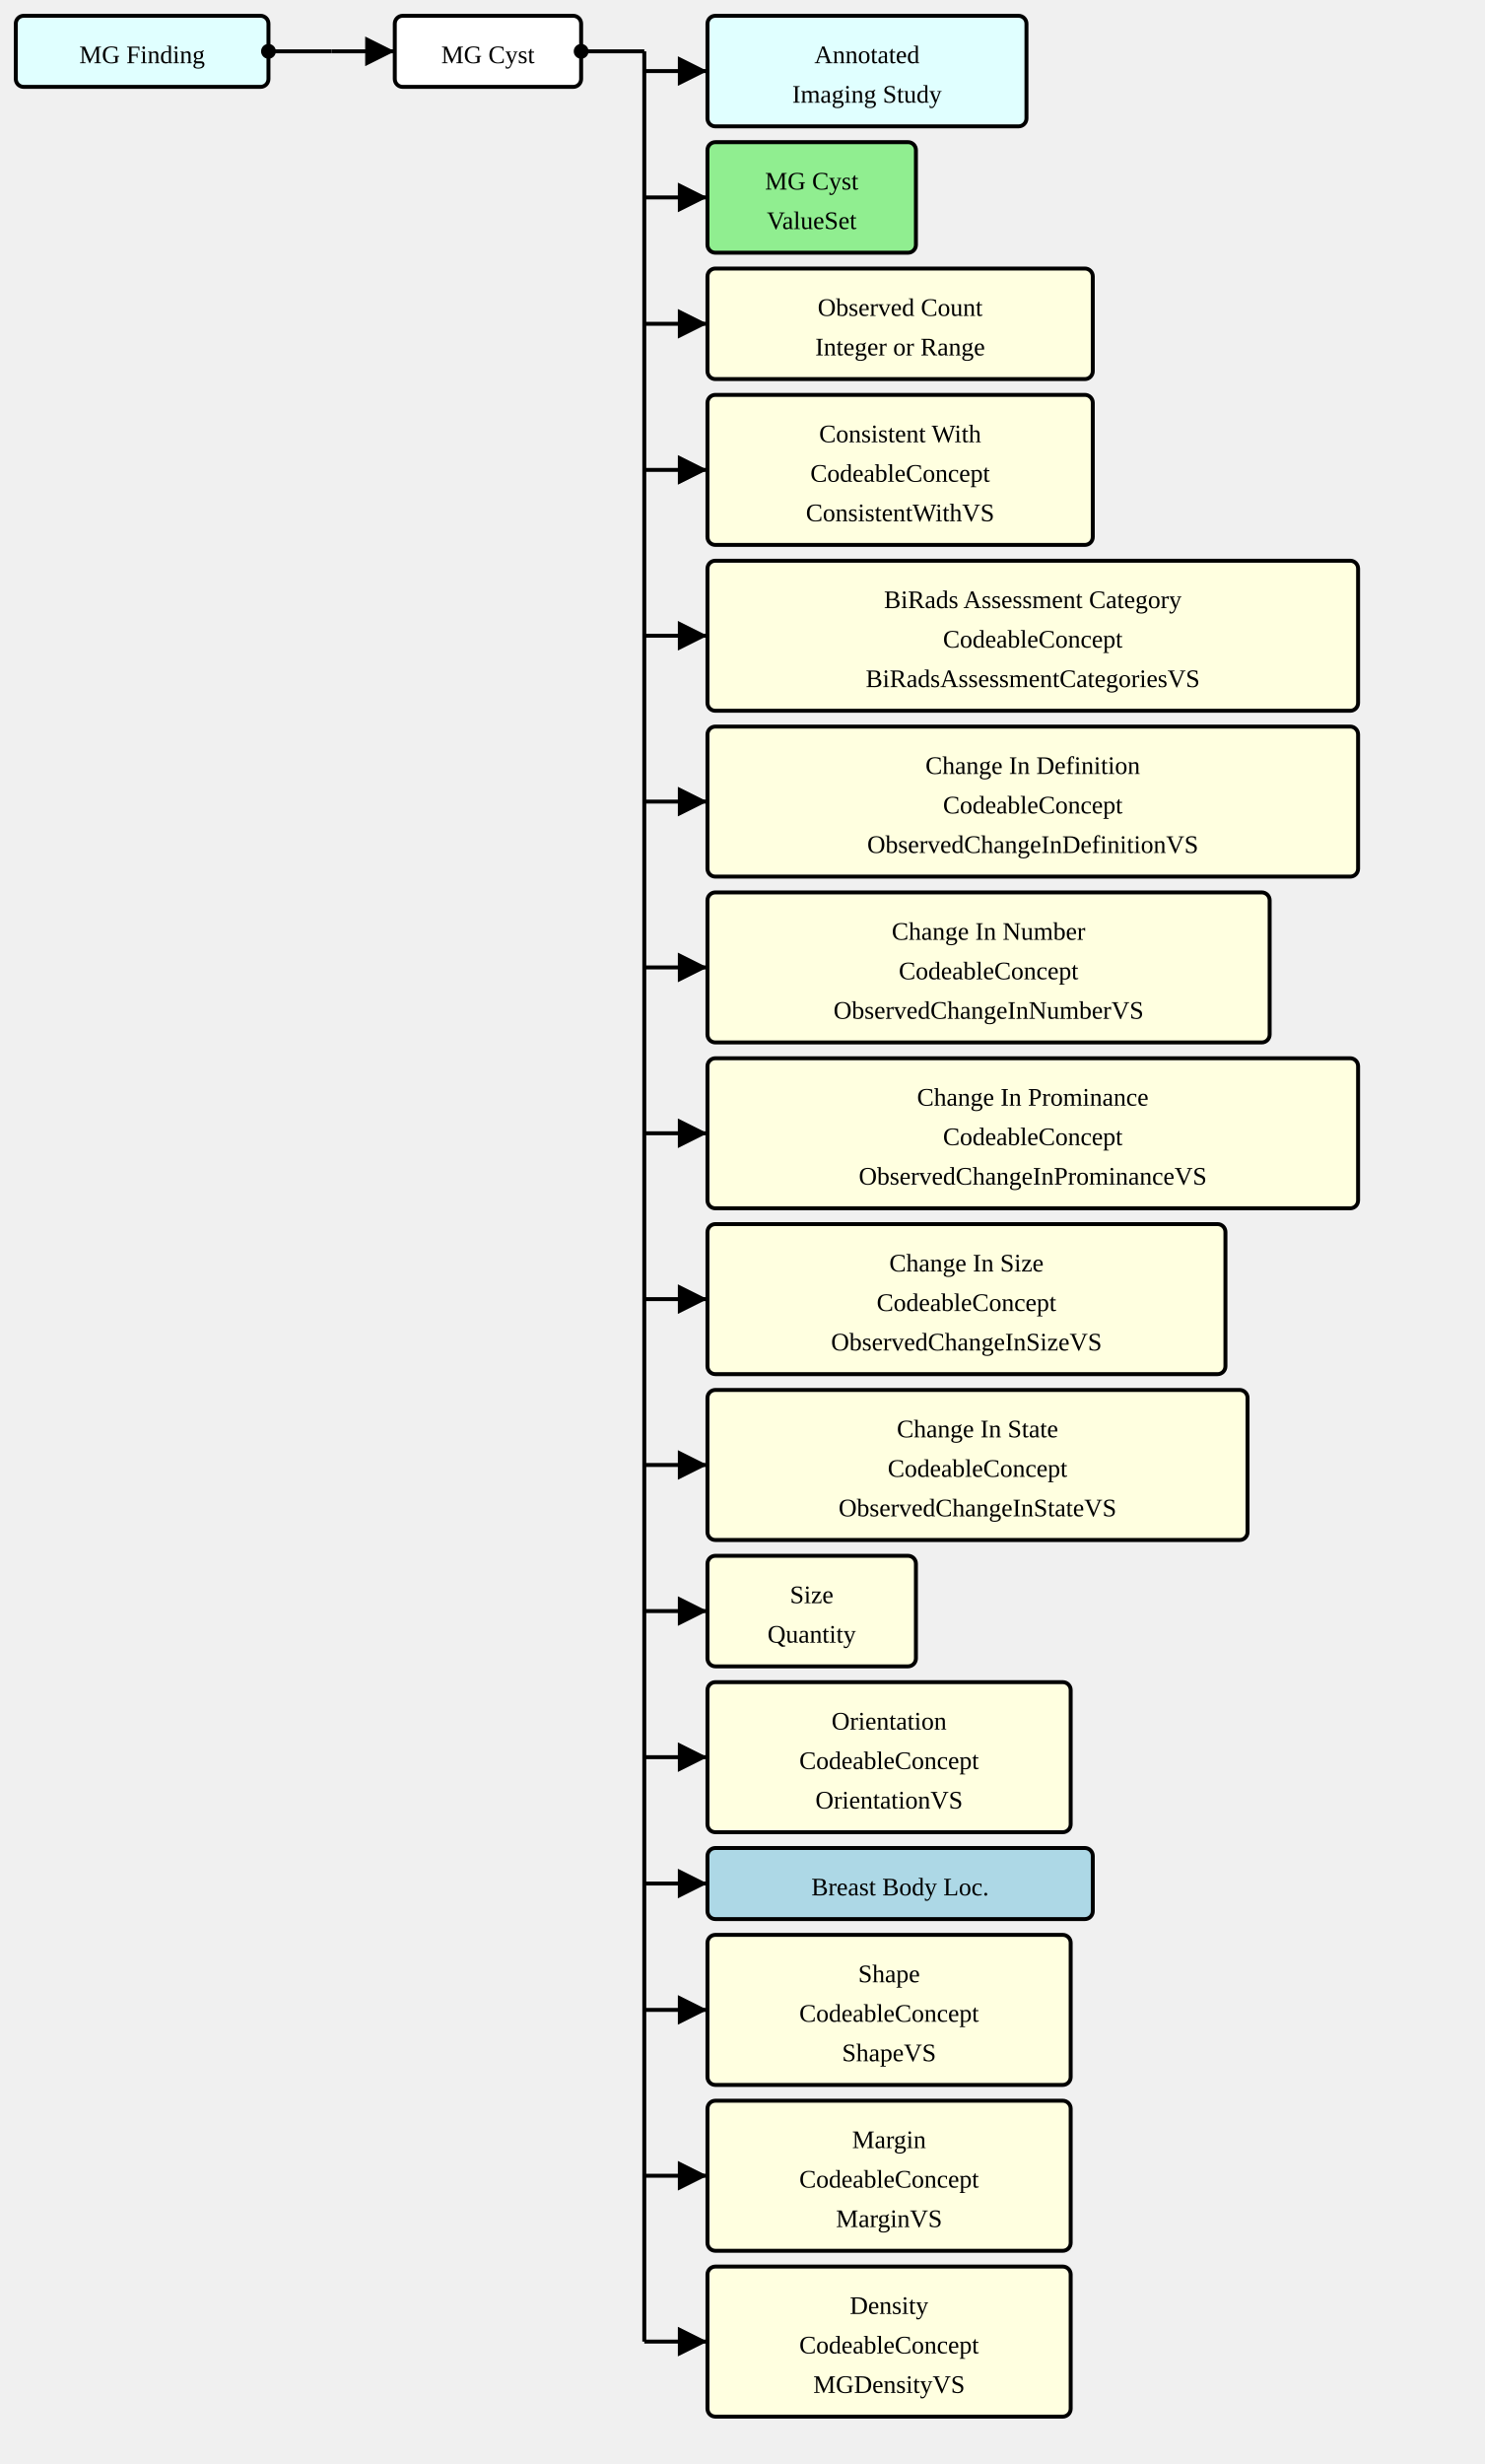
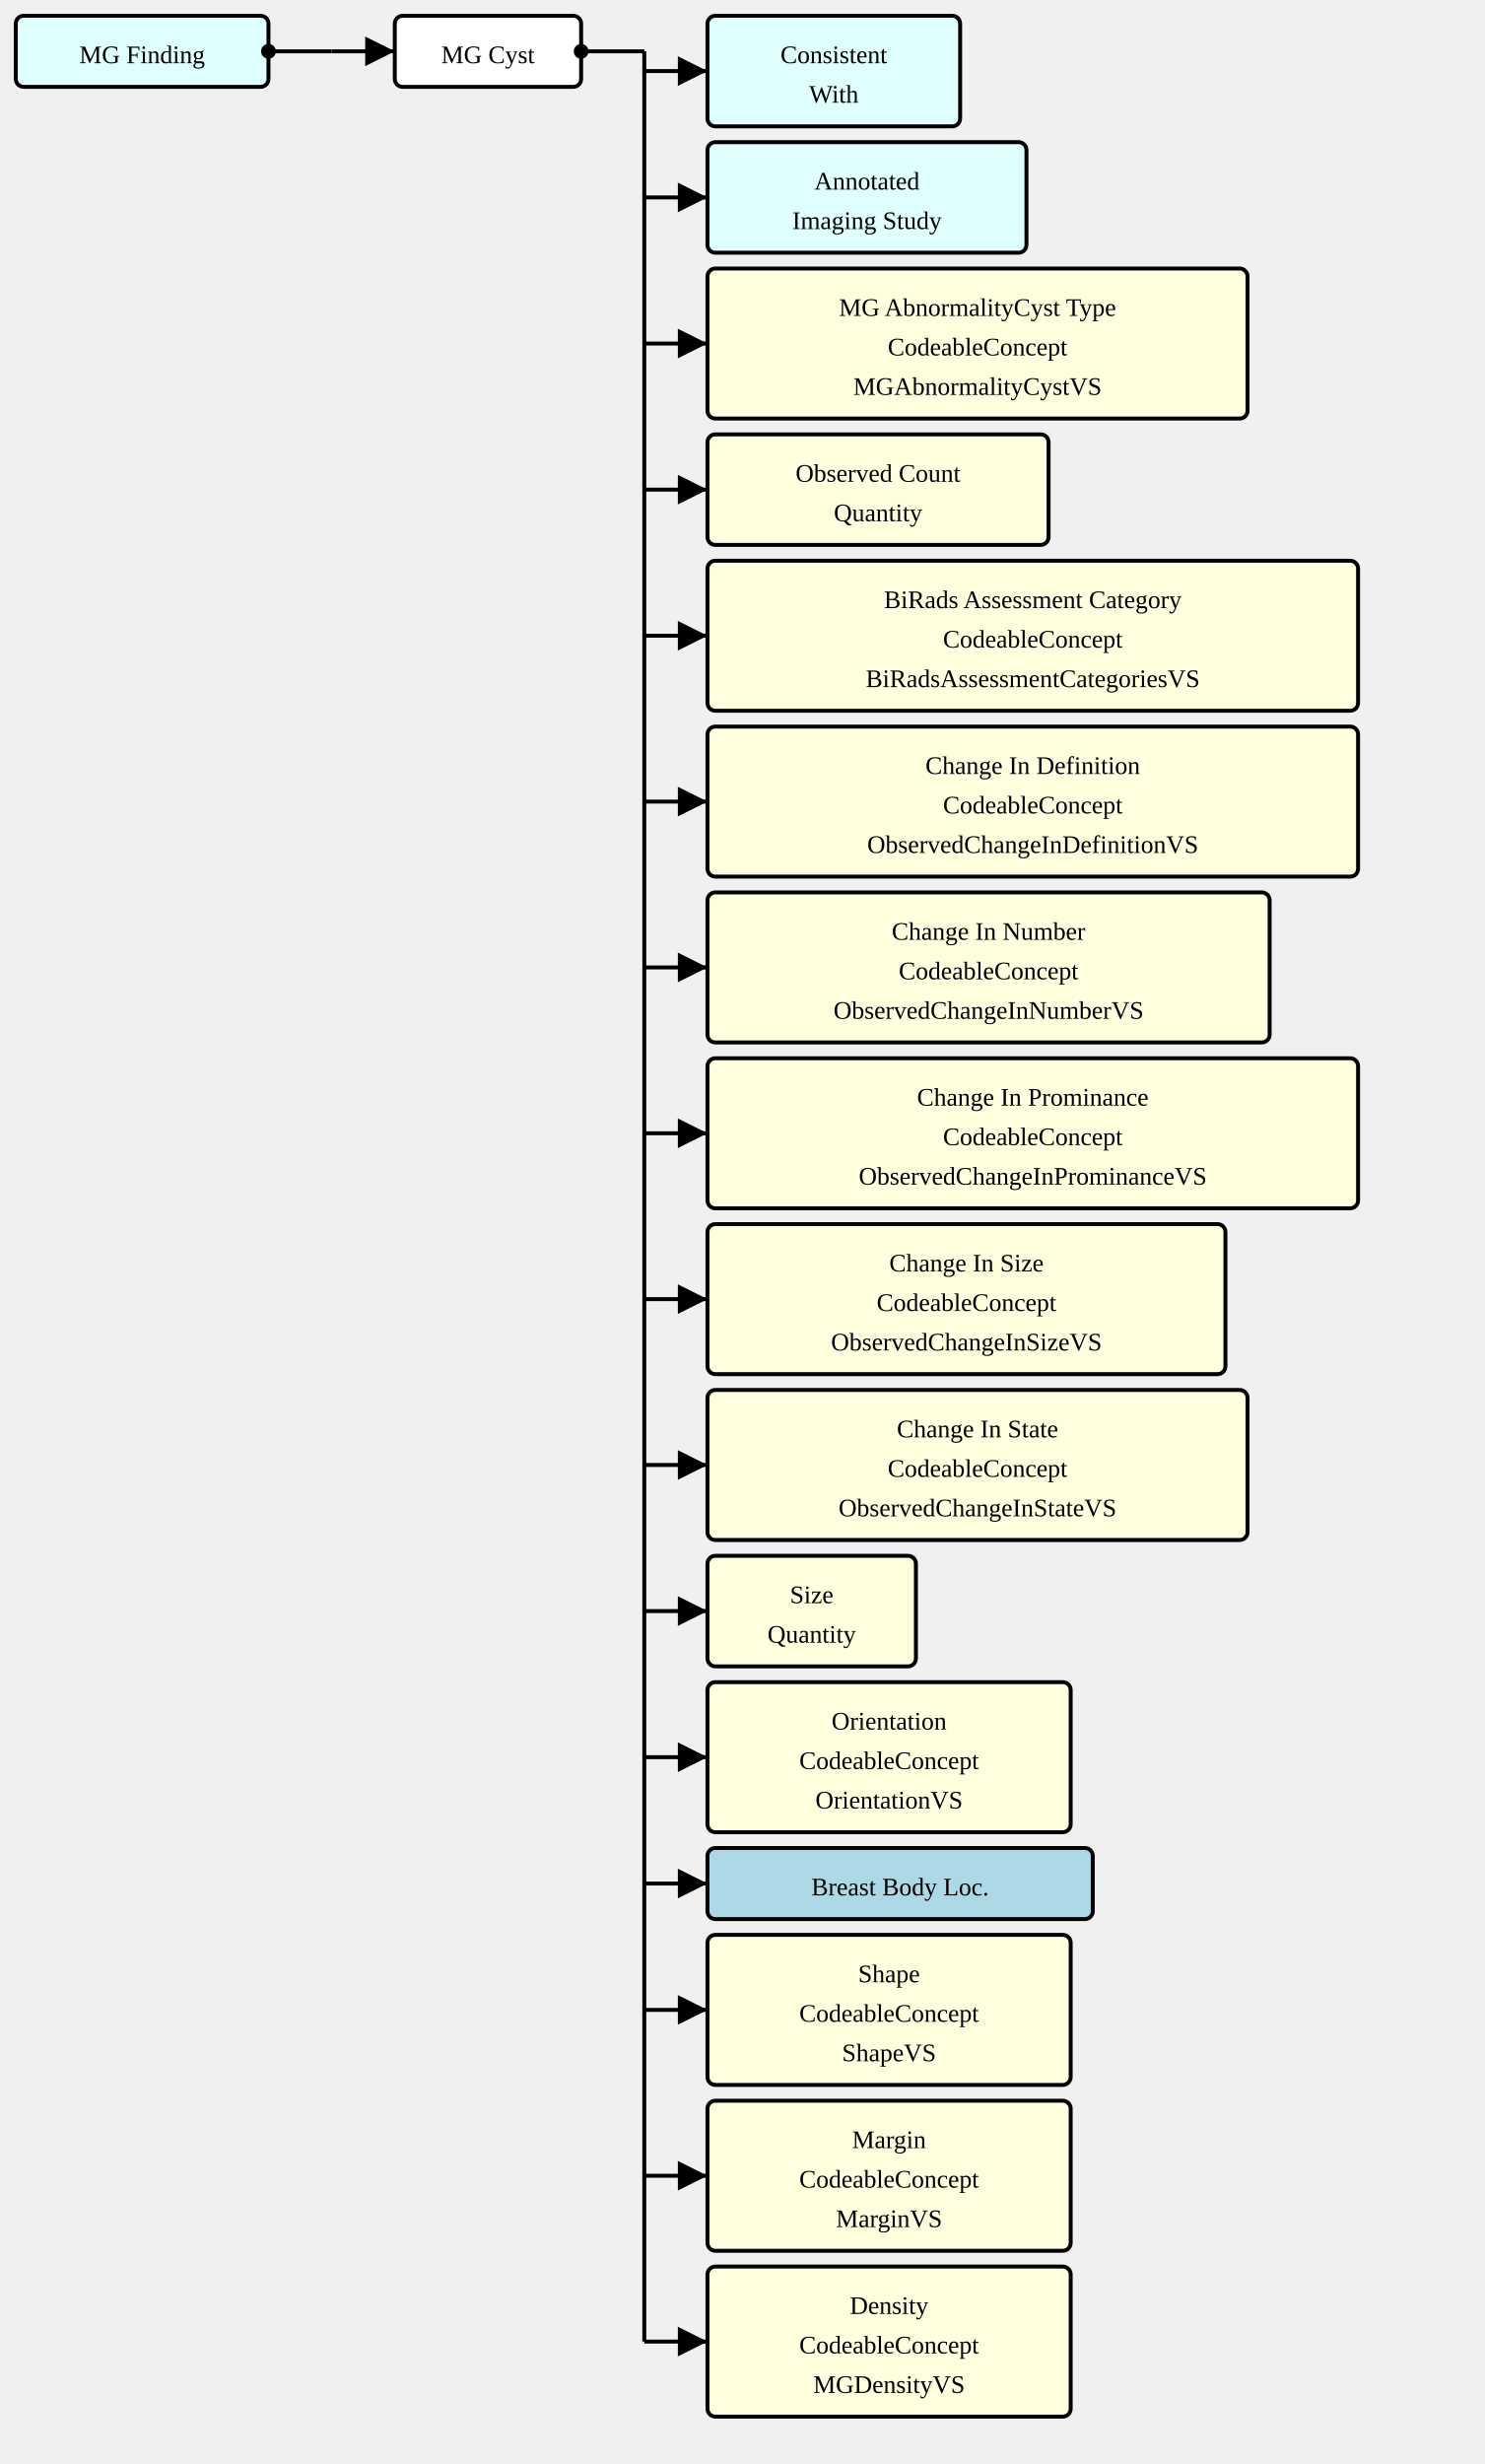
<svg xmlns="http://www.w3.org/2000/svg" version="1.1" width="705" height="1170">
  <defs>
    <marker id="arrowStart" markerWidth="3.75" markerHeight="3.75" markerUnits="px" refX="1.875" refY="1.875">
      <circle fill="Black" stroke-width="0" cx="1.875" cy="1.875" r="1.875" />
    </marker>
    <marker id="arrowEnd" markerWidth="7.5" markerHeight="7.5" markerUnits="px" refX="7.5" refY="3.75">
      <polygon fill="Black" stroke-width="0" points="0 0 7.5 3.75 0 7.5" />
    </marker>
  </defs>
  <g>
    <g transform="translate(7.5 7.5)">
      <rect fill="LightCyan" stroke="Black" stroke-width="1.875" x="0" y="0" width="120" height="33.75" rx="3.75" ry="3.75" />
      <a href="./StructureDefinition-MGFinding.html" target="_blank">
        <text x="60" y="22.5" text-anchor="middle">MG Finding</text>
      </a>
    </g>
    <line stroke="Black" stroke-width="1.875" marker-end="url(#arrowEnd)" x1="157.5" y1="24.375" x2="187.5" y2="24.375" />
    <line stroke="Black" stroke-width="1.875" marker-start="url(#arrowStart)" x1="127.5" y1="24.375" x2="157.5" y2="24.375" />
    <line stroke="Black" stroke-width="1.875" x1="157.5" y1="24.375" x2="157.5" y2="24.375" />
  </g>
  <g>
    <g transform="translate(187.5 7.5)">
      <rect fill="White" stroke="Black" stroke-width="1.875" x="0" y="0" width="88.5" height="33.75" rx="3.75" ry="3.75" />
      <text x="44.25" y="22.5" text-anchor="middle">MG Cyst</text>
    </g>
    <line stroke="Black" stroke-width="1.875" marker-end="url(#arrowEnd)" x1="306" y1="33.75" x2="336" y2="33.75" />
    <line stroke="Black" stroke-width="1.875" marker-end="url(#arrowEnd)" x1="306" y1="93.75" x2="336" y2="93.75" />
-     <line stroke="Black" stroke-width="1.875" marker-end="url(#arrowEnd)" x1="306" y1="153.75" x2="336" y2="153.75" />
-     <line stroke="Black" stroke-width="1.875" marker-end="url(#arrowEnd)" x1="306" y1="223.125" x2="336" y2="223.125" />
+     <line stroke="Black" stroke-width="1.875" marker-end="url(#arrowEnd)" x1="306" y1="163.125" x2="336" y2="163.125" />
+     <line stroke="Black" stroke-width="1.875" marker-end="url(#arrowEnd)" x1="306" y1="232.5" x2="336" y2="232.5" />
    <line stroke="Black" stroke-width="1.875" marker-end="url(#arrowEnd)" x1="306" y1="301.875" x2="336" y2="301.875" />
    <line stroke="Black" stroke-width="1.875" marker-end="url(#arrowEnd)" x1="306" y1="380.625" x2="336" y2="380.625" />
    <line stroke="Black" stroke-width="1.875" marker-end="url(#arrowEnd)" x1="306" y1="459.375" x2="336" y2="459.375" />
    <line stroke="Black" stroke-width="1.875" marker-end="url(#arrowEnd)" x1="306" y1="538.125" x2="336" y2="538.125" />
    <line stroke="Black" stroke-width="1.875" marker-end="url(#arrowEnd)" x1="306" y1="616.875" x2="336" y2="616.875" />
    <line stroke="Black" stroke-width="1.875" marker-end="url(#arrowEnd)" x1="306" y1="695.625" x2="336" y2="695.625" />
    <line stroke="Black" stroke-width="1.875" marker-end="url(#arrowEnd)" x1="306" y1="765" x2="336" y2="765" />
    <line stroke="Black" stroke-width="1.875" marker-end="url(#arrowEnd)" x1="306" y1="834.375" x2="336" y2="834.375" />
    <line stroke="Black" stroke-width="1.875" marker-end="url(#arrowEnd)" x1="306" y1="894.375" x2="336" y2="894.375" />
    <line stroke="Black" stroke-width="1.875" marker-end="url(#arrowEnd)" x1="306" y1="954.375" x2="336" y2="954.375" />
    <line stroke="Black" stroke-width="1.875" marker-end="url(#arrowEnd)" x1="306" y1="1033.125" x2="336" y2="1033.125" />
    <line stroke="Black" stroke-width="1.875" marker-end="url(#arrowEnd)" x1="306" y1="1111.875" x2="336" y2="1111.875" />
    <line stroke="Black" stroke-width="1.875" marker-start="url(#arrowStart)" x1="276" y1="24.375" x2="306" y2="24.375" />
    <line stroke="Black" stroke-width="1.875" x1="306" y1="24.375" x2="306" y2="1111.875" />
  </g>
  <g>
    <g transform="translate(336 7.5)">
+       <rect fill="LightCyan" stroke="Black" stroke-width="1.875" x="0" y="0" width="120" height="52.5" rx="3.75" ry="3.75" />
+       <a href="./StructureDefinition-ConsistentWith.html" target="_blank">
+         <text x="60" y="22.5" text-anchor="middle">Consistent</text>
+       </a>
+       <a href="./StructureDefinition-ConsistentWith.html" target="_blank">
+         <text x="60" y="41.25" text-anchor="middle">With</text>
+       </a>
+     </g>
+     <g transform="translate(336 67.5)">
      <rect fill="LightCyan" stroke="Black" stroke-width="1.875" x="0" y="0" width="151.5" height="52.5" rx="3.75" ry="3.75" />
      <a href="./StructureDefinition-AimAnnotatedImagingStudy.html" target="_blank">
        <text x="75.75" y="22.5" text-anchor="middle">Annotated</text>
      </a>
      <a href="./StructureDefinition-AimAnnotatedImagingStudy.html" target="_blank">
        <text x="75.75" y="41.25" text-anchor="middle">Imaging Study</text>
      </a>
    </g>
-     <g transform="translate(336 67.5)">
-       <rect fill="LightGreen" stroke="Black" stroke-width="1.875" x="0" y="0" width="99" height="52.5" rx="3.75" ry="3.75" />
+     <g transform="translate(336 127.5)">
+       <rect fill="LightYellow" stroke="Black" stroke-width="1.875" x="0" y="0" width="256.5" height="71.25" rx="3.75" ry="3.75" />
+       <text x="128.25" y="22.5" text-anchor="middle">MG AbnormalityCyst Type</text>
+       <text x="128.25" y="41.25" text-anchor="middle">CodeableConcept</text>
      <a href="./ValueSet-MGAbnormalityCystVS.html" target="_blank">
-         <text x="49.5" y="22.5" text-anchor="middle">MG Cyst</text>
-       </a>
-       <a href="./ValueSet-MGAbnormalityCystVS.html" target="_blank">
-         <text x="49.5" y="41.25" text-anchor="middle">ValueSet</text>
+         <text x="128.25" y="60" text-anchor="middle">MGAbnormalityCystVS</text>
      </a>
    </g>
-     <g transform="translate(336 127.5)">
-       <rect fill="LightYellow" stroke="Black" stroke-width="1.875" x="0" y="0" width="183" height="52.5" rx="3.75" ry="3.75" />
-       <text x="91.5" y="22.5" text-anchor="middle">Observed Count</text>
-       <text x="91.5" y="41.25" text-anchor="middle">Integer or Range</text>
-     </g>
-     <g transform="translate(336 187.5)">
-       <rect fill="LightYellow" stroke="Black" stroke-width="1.875" x="0" y="0" width="183" height="71.25" rx="3.75" ry="3.75" />
-       <text x="91.5" y="22.5" text-anchor="middle">Consistent With</text>
-       <text x="91.5" y="41.25" text-anchor="middle">CodeableConcept</text>
-       <a href="./ValueSet-ConsistentWithVS.html" target="_blank">
-         <text x="91.5" y="60" text-anchor="middle">ConsistentWithVS</text>
-       </a>
+     <g transform="translate(336 206.25)">
+       <rect fill="LightYellow" stroke="Black" stroke-width="1.875" x="0" y="0" width="162" height="52.5" rx="3.75" ry="3.75" />
+       <text x="81" y="22.5" text-anchor="middle">Observed Count</text>
+       <text x="81" y="41.25" text-anchor="middle">Quantity</text>
    </g>
    <g transform="translate(336 266.25)">
      <rect fill="LightYellow" stroke="Black" stroke-width="1.875" x="0" y="0" width="309" height="71.25" rx="3.75" ry="3.75" />
      <text x="154.5" y="22.5" text-anchor="middle">BiRads Assessment Category</text>
      <text x="154.5" y="41.25" text-anchor="middle">CodeableConcept</text>
      <a href="./ValueSet-BiRadsAssessmentCategoriesVS.html" target="_blank">
        <text x="154.5" y="60" text-anchor="middle">BiRadsAssessmentCategoriesVS</text>
      </a>
    </g>
    <g transform="translate(336 345)">
      <rect fill="LightYellow" stroke="Black" stroke-width="1.875" x="0" y="0" width="309" height="71.25" rx="3.75" ry="3.75" />
      <text x="154.5" y="22.5" text-anchor="middle">Change In Definition</text>
      <text x="154.5" y="41.25" text-anchor="middle">CodeableConcept</text>
      <a href="./ValueSet-ObservedChangeInDefinitionVS.html" target="_blank">
        <text x="154.5" y="60" text-anchor="middle">ObservedChangeInDefinitionVS</text>
      </a>
    </g>
    <g transform="translate(336 423.75)">
      <rect fill="LightYellow" stroke="Black" stroke-width="1.875" x="0" y="0" width="267" height="71.25" rx="3.75" ry="3.75" />
      <text x="133.5" y="22.5" text-anchor="middle">Change In Number</text>
      <text x="133.5" y="41.25" text-anchor="middle">CodeableConcept</text>
      <a href="./ValueSet-ObservedChangeInNumberVS.html" target="_blank">
        <text x="133.5" y="60" text-anchor="middle">ObservedChangeInNumberVS</text>
      </a>
    </g>
    <g transform="translate(336 502.5)">
      <rect fill="LightYellow" stroke="Black" stroke-width="1.875" x="0" y="0" width="309" height="71.25" rx="3.75" ry="3.75" />
      <text x="154.5" y="22.5" text-anchor="middle">Change In Prominance</text>
      <text x="154.5" y="41.25" text-anchor="middle">CodeableConcept</text>
      <a href="./ValueSet-ObservedChangeInProminanceVS.html" target="_blank">
        <text x="154.5" y="60" text-anchor="middle">ObservedChangeInProminanceVS</text>
      </a>
    </g>
    <g transform="translate(336 581.25)">
      <rect fill="LightYellow" stroke="Black" stroke-width="1.875" x="0" y="0" width="246" height="71.25" rx="3.75" ry="3.75" />
      <text x="123" y="22.5" text-anchor="middle">Change In Size</text>
      <text x="123" y="41.25" text-anchor="middle">CodeableConcept</text>
      <a href="./ValueSet-ObservedChangeInSizeVS.html" target="_blank">
        <text x="123" y="60" text-anchor="middle">ObservedChangeInSizeVS</text>
      </a>
    </g>
    <g transform="translate(336 660)">
      <rect fill="LightYellow" stroke="Black" stroke-width="1.875" x="0" y="0" width="256.5" height="71.25" rx="3.75" ry="3.75" />
      <text x="128.25" y="22.5" text-anchor="middle">Change In State</text>
      <text x="128.25" y="41.25" text-anchor="middle">CodeableConcept</text>
      <a href="./ValueSet-ObservedChangeInStateVS.html" target="_blank">
        <text x="128.25" y="60" text-anchor="middle">ObservedChangeInStateVS</text>
      </a>
    </g>
    <g transform="translate(336 738.75)">
      <rect fill="LightYellow" stroke="Black" stroke-width="1.875" x="0" y="0" width="99" height="52.5" rx="3.75" ry="3.75" />
      <text x="49.5" y="22.5" text-anchor="middle">Size</text>
      <text x="49.5" y="41.25" text-anchor="middle">Quantity</text>
    </g>
    <g transform="translate(336 798.75)">
      <rect fill="LightYellow" stroke="Black" stroke-width="1.875" x="0" y="0" width="172.5" height="71.25" rx="3.75" ry="3.75" />
      <text x="86.25" y="22.5" text-anchor="middle">Orientation</text>
      <text x="86.25" y="41.25" text-anchor="middle">CodeableConcept</text>
      <a href="./ValueSet-OrientationVS.html" target="_blank">
        <text x="86.25" y="60" text-anchor="middle">OrientationVS</text>
      </a>
    </g>
    <g transform="translate(336 877.5)">
      <rect fill="LightBlue" stroke="Black" stroke-width="1.875" x="0" y="0" width="183" height="33.75" rx="3.75" ry="3.75" />
      <a href="./StructureDefinition-BreastBodyLocationExtension.html" target="_blank">
        <text x="91.5" y="22.5" text-anchor="middle">Breast Body Loc.</text>
      </a>
    </g>
    <g transform="translate(336 918.75)">
      <rect fill="LightYellow" stroke="Black" stroke-width="1.875" x="0" y="0" width="172.5" height="71.25" rx="3.75" ry="3.75" />
      <text x="86.25" y="22.5" text-anchor="middle">Shape</text>
      <text x="86.25" y="41.25" text-anchor="middle">CodeableConcept</text>
      <a href="./ValueSet-ShapeVS.html" target="_blank">
        <text x="86.25" y="60" text-anchor="middle">ShapeVS</text>
      </a>
    </g>
    <g transform="translate(336 997.5)">
      <rect fill="LightYellow" stroke="Black" stroke-width="1.875" x="0" y="0" width="172.5" height="71.25" rx="3.75" ry="3.75" />
      <text x="86.25" y="22.5" text-anchor="middle">Margin</text>
      <text x="86.25" y="41.25" text-anchor="middle">CodeableConcept</text>
      <a href="./ValueSet-MarginVS.html" target="_blank">
        <text x="86.25" y="60" text-anchor="middle">MarginVS</text>
      </a>
    </g>
    <g transform="translate(336 1076.25)">
      <rect fill="LightYellow" stroke="Black" stroke-width="1.875" x="0" y="0" width="172.5" height="71.25" rx="3.75" ry="3.75" />
      <text x="86.25" y="22.5" text-anchor="middle">Density</text>
      <text x="86.25" y="41.25" text-anchor="middle">CodeableConcept</text>
      <a href="./ValueSet-MGDensityVS.html" target="_blank">
        <text x="86.25" y="60" text-anchor="middle">MGDensityVS</text>
      </a>
    </g>
  </g>
</svg>
